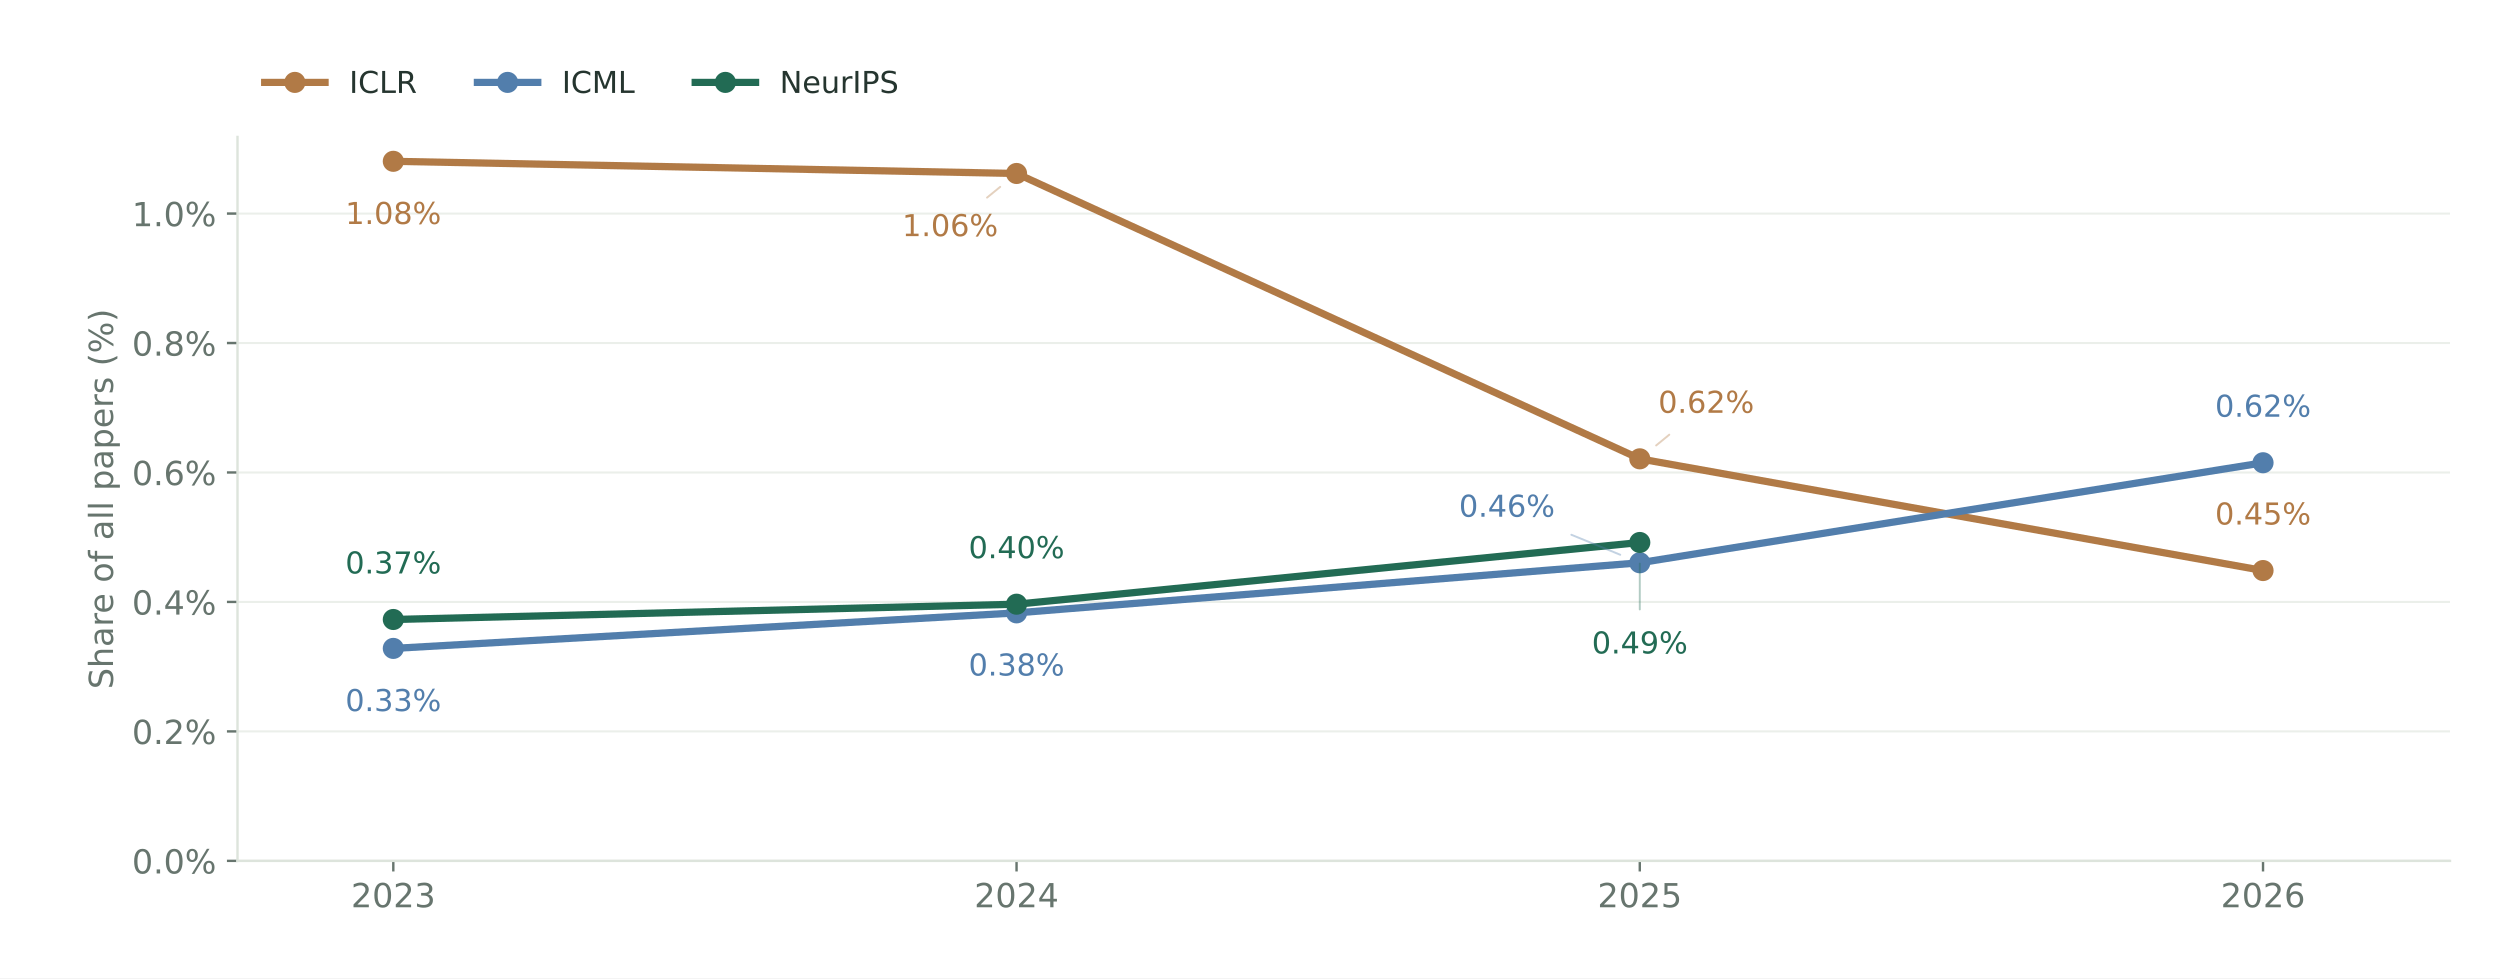
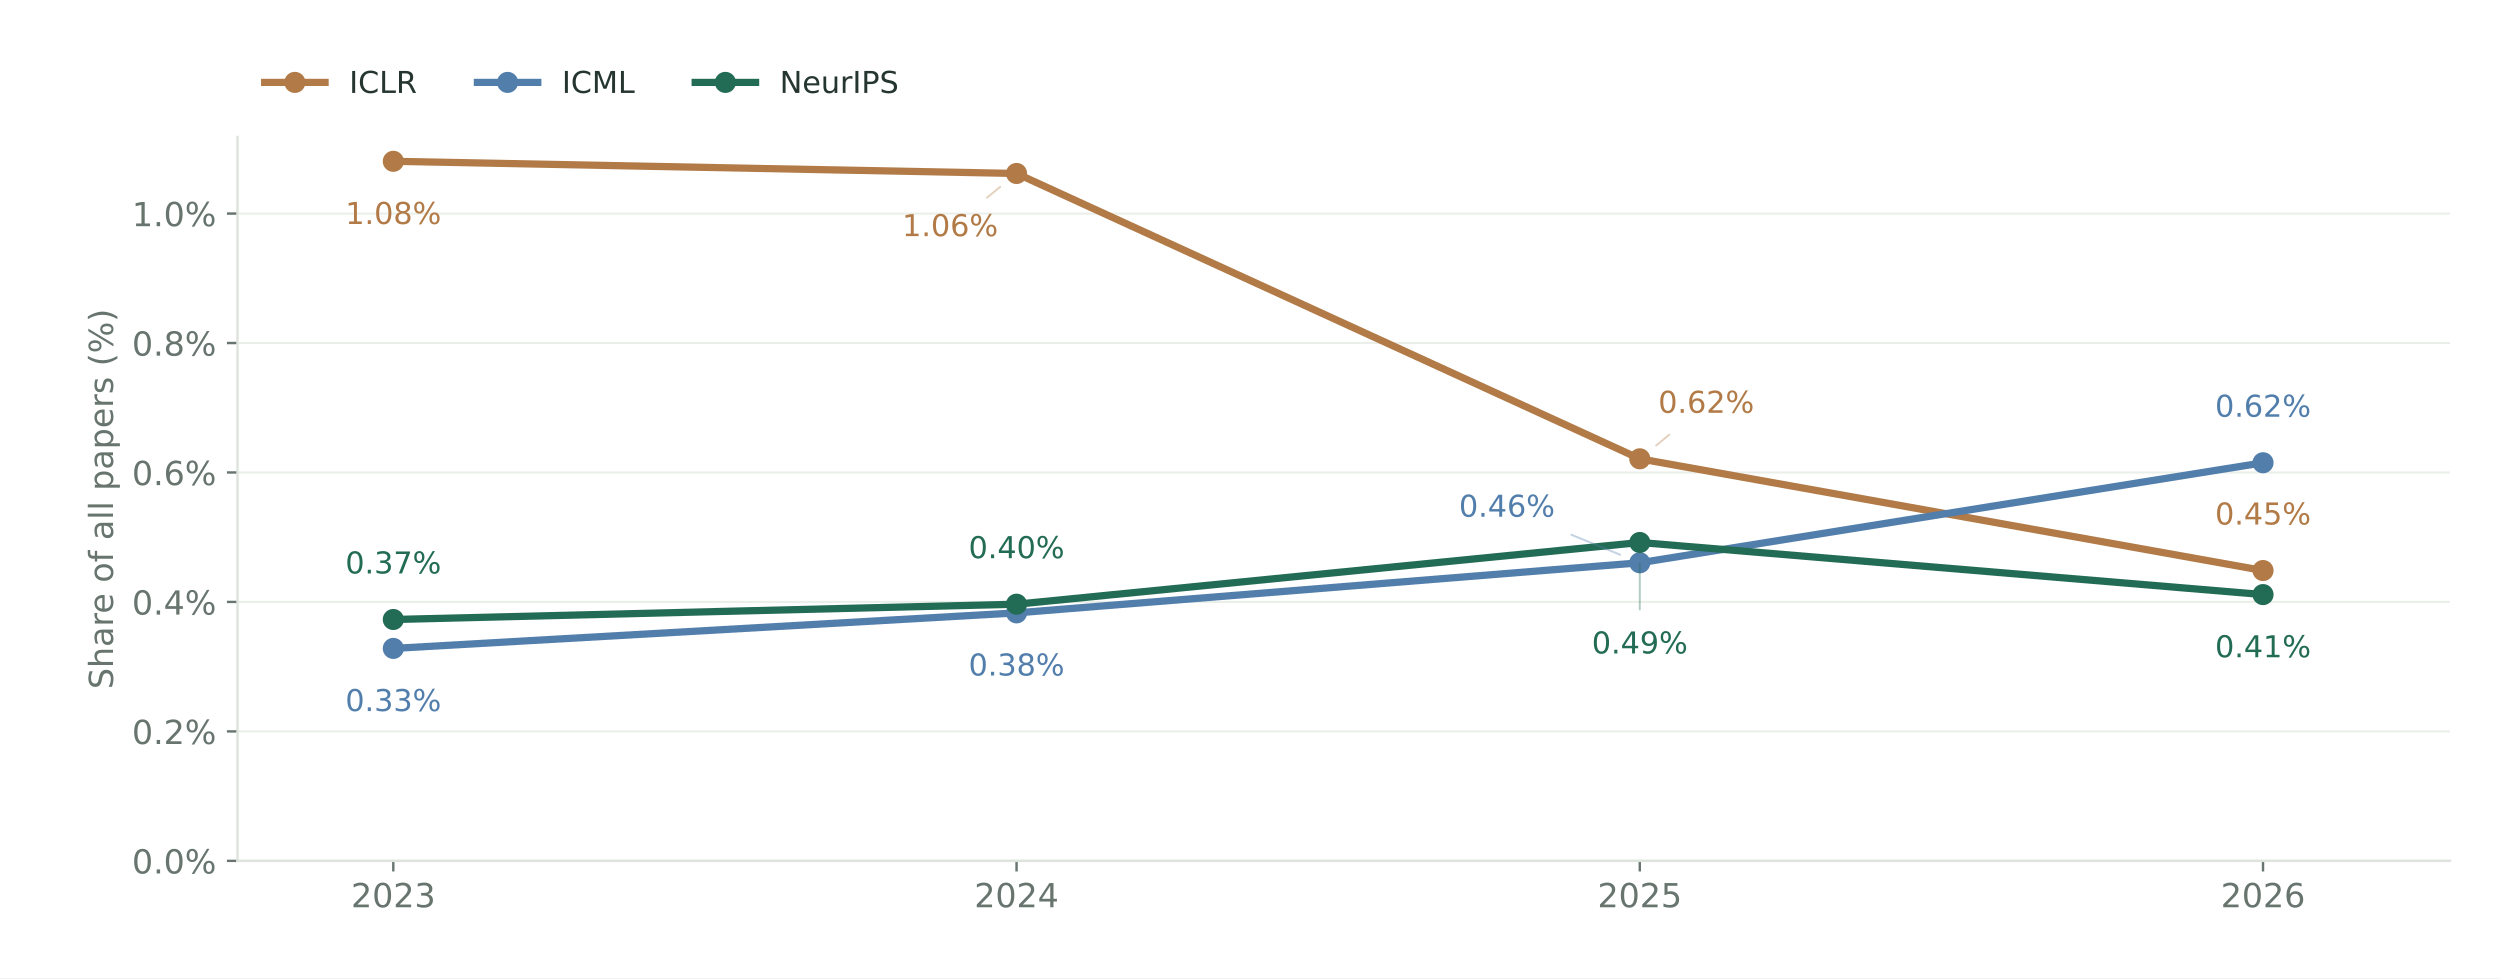
<svg xmlns="http://www.w3.org/2000/svg" xmlns:xlink="http://www.w3.org/1999/xlink" width="828pt" height="324pt" viewBox="0 0 828 324" version="1.1">
  <defs>
    <style type="text/css">*{stroke-linejoin: round; stroke-linecap: butt}</style>
  </defs>
  <g id="figure_1">
    <g id="patch_1">
      <path d="M 0 324  L 828 324  L 828 0  L 0 0  z " style="fill: #ffffff" />
    </g>
    <g id="axes_1">
      <g id="patch_2">
        <path d="M 78.66 285.12  L 811.44 285.12  L 811.44 45.36  L 78.66 45.36  z " style="fill: #ffffff" />
      </g>
      <g id="matplotlib.axis_1">
        <g id="xtick_1">
          <g id="line2d_1">
            <defs>
-               <path id="mcac027c1b2" d="M 0 0  L 0 3.5  " style="stroke: #67756e; stroke-width: 0.8" />
+               <path id="m067f025fe0" d="M 0 0  L 0 3.5  " style="stroke: #67756e; stroke-width: 0.8" />
            </defs>
            <g>
-               <use xlink:href="#mcac027c1b2" x="130.264" y="285.12" style="fill: #67756e; stroke: #67756e; stroke-width: 0.8" />
+               <use xlink:href="#m067f025fe0" x="130.264" y="285.12" style="fill: #67756e; stroke: #67756e; stroke-width: 0.8" />
            </g>
          </g>
          <g id="text_1">
            <text style="font-size: 11px; font-family: 'DejaVu Sans'; text-anchor: middle; fill: #67756e" x="130.264" y="300.478" transform="rotate(-0 130.2642 300.4783)">2023</text>
          </g>
        </g>
        <g id="xtick_2">
          <g id="line2d_2">
            <g>
-               <use xlink:href="#mcac027c1b2" x="336.681" y="285.12" style="fill: #67756e; stroke: #67756e; stroke-width: 0.8" />
+               <use xlink:href="#m067f025fe0" x="336.681" y="285.12" style="fill: #67756e; stroke: #67756e; stroke-width: 0.8" />
            </g>
          </g>
          <g id="text_2">
            <text style="font-size: 11px; font-family: 'DejaVu Sans'; text-anchor: middle; fill: #67756e" x="336.681" y="300.478" transform="rotate(-0 336.6811 300.4783)">2024</text>
          </g>
        </g>
        <g id="xtick_3">
          <g id="line2d_3">
            <g>
-               <use xlink:href="#mcac027c1b2" x="543.098" y="285.12" style="fill: #67756e; stroke: #67756e; stroke-width: 0.8" />
+               <use xlink:href="#m067f025fe0" x="543.098" y="285.12" style="fill: #67756e; stroke: #67756e; stroke-width: 0.8" />
            </g>
          </g>
          <g id="text_3">
            <text style="font-size: 11px; font-family: 'DejaVu Sans'; text-anchor: middle; fill: #67756e" x="543.098" y="300.478" transform="rotate(-0 543.098 300.4783)">2025</text>
          </g>
        </g>
        <g id="xtick_4">
          <g id="line2d_4">
            <g>
-               <use xlink:href="#mcac027c1b2" x="749.515" y="285.12" style="fill: #67756e; stroke: #67756e; stroke-width: 0.8" />
+               <use xlink:href="#m067f025fe0" x="749.515" y="285.12" style="fill: #67756e; stroke: #67756e; stroke-width: 0.8" />
            </g>
          </g>
          <g id="text_4">
            <text style="font-size: 11px; font-family: 'DejaVu Sans'; text-anchor: middle; fill: #67756e" x="749.515" y="300.478" transform="rotate(-0 749.5149 300.4783)">2026</text>
          </g>
        </g>
      </g>
      <g id="matplotlib.axis_2">
        <g id="ytick_1">
          <g id="line2d_5">
-             <path d="M 78.66 285.12  L 811.44 285.12  " clip-path="url(#peefa925d04)" style="fill: none; stroke: #dde4dc; stroke-opacity: 0.6; stroke-width: 0.7; stroke-linecap: square" />
+             <path d="M 78.66 285.12  L 811.44 285.12  " clip-path="url(#p5e66fd5a56)" style="fill: none; stroke: #dde4dc; stroke-opacity: 0.6; stroke-width: 0.7; stroke-linecap: square" />
          </g>
          <g id="line2d_6">
            <defs>
-               <path id="m4bea832227" d="M 0 0  L -3.5 0  " style="stroke: #67756e; stroke-width: 0.8" />
+               <path id="mefeec84d76" d="M 0 0  L -3.5 0  " style="stroke: #67756e; stroke-width: 0.8" />
            </defs>
            <g>
-               <use xlink:href="#m4bea832227" x="78.66" y="285.12" style="fill: #67756e; stroke: #67756e; stroke-width: 0.8" />
+               <use xlink:href="#mefeec84d76" x="78.66" y="285.12" style="fill: #67756e; stroke: #67756e; stroke-width: 0.8" />
            </g>
          </g>
          <g id="text_5">
            <text style="font-size: 11px; font-family: 'DejaVu Sans'; text-anchor: end; fill: #67756e" x="71.66" y="289.299" transform="rotate(-0 71.66 289.2991)">0.0%</text>
          </g>
        </g>
        <g id="ytick_2">
          <g id="line2d_7">
-             <path d="M 78.66 242.243  L 811.44 242.243  " clip-path="url(#peefa925d04)" style="fill: none; stroke: #dde4dc; stroke-opacity: 0.6; stroke-width: 0.7; stroke-linecap: square" />
+             <path d="M 78.66 242.243  L 811.44 242.243  " clip-path="url(#p5e66fd5a56)" style="fill: none; stroke: #dde4dc; stroke-opacity: 0.6; stroke-width: 0.7; stroke-linecap: square" />
          </g>
          <g id="line2d_8">
            <g>
-               <use xlink:href="#m4bea832227" x="78.66" y="242.243" style="fill: #67756e; stroke: #67756e; stroke-width: 0.8" />
+               <use xlink:href="#mefeec84d76" x="78.66" y="242.243" style="fill: #67756e; stroke: #67756e; stroke-width: 0.8" />
            </g>
          </g>
          <g id="text_6">
            <text style="font-size: 11px; font-family: 'DejaVu Sans'; text-anchor: end; fill: #67756e" x="71.66" y="246.422" transform="rotate(-0 71.66 246.4222)">0.2%</text>
          </g>
        </g>
        <g id="ytick_3">
          <g id="line2d_9">
-             <path d="M 78.66 199.366  L 811.44 199.366  " clip-path="url(#peefa925d04)" style="fill: none; stroke: #dde4dc; stroke-opacity: 0.6; stroke-width: 0.7; stroke-linecap: square" />
+             <path d="M 78.66 199.366  L 811.44 199.366  " clip-path="url(#p5e66fd5a56)" style="fill: none; stroke: #dde4dc; stroke-opacity: 0.6; stroke-width: 0.7; stroke-linecap: square" />
          </g>
          <g id="line2d_10">
            <g>
-               <use xlink:href="#m4bea832227" x="78.66" y="199.366" style="fill: #67756e; stroke: #67756e; stroke-width: 0.8" />
+               <use xlink:href="#mefeec84d76" x="78.66" y="199.366" style="fill: #67756e; stroke: #67756e; stroke-width: 0.8" />
            </g>
          </g>
          <g id="text_7">
            <text style="font-size: 11px; font-family: 'DejaVu Sans'; text-anchor: end; fill: #67756e" x="71.66" y="203.545" transform="rotate(-0 71.66 203.5452)">0.4%</text>
          </g>
        </g>
        <g id="ytick_4">
          <g id="line2d_11">
-             <path d="M 78.66 156.489  L 811.44 156.489  " clip-path="url(#peefa925d04)" style="fill: none; stroke: #dde4dc; stroke-opacity: 0.6; stroke-width: 0.7; stroke-linecap: square" />
+             <path d="M 78.66 156.489  L 811.44 156.489  " clip-path="url(#p5e66fd5a56)" style="fill: none; stroke: #dde4dc; stroke-opacity: 0.6; stroke-width: 0.7; stroke-linecap: square" />
          </g>
          <g id="line2d_12">
            <g>
-               <use xlink:href="#m4bea832227" x="78.66" y="156.489" style="fill: #67756e; stroke: #67756e; stroke-width: 0.8" />
+               <use xlink:href="#mefeec84d76" x="78.66" y="156.489" style="fill: #67756e; stroke: #67756e; stroke-width: 0.8" />
            </g>
          </g>
          <g id="text_8">
            <text style="font-size: 11px; font-family: 'DejaVu Sans'; text-anchor: end; fill: #67756e" x="71.66" y="160.668" transform="rotate(-0 71.66 160.6683)">0.6%</text>
          </g>
        </g>
        <g id="ytick_5">
          <g id="line2d_13">
-             <path d="M 78.66 113.612  L 811.44 113.612  " clip-path="url(#peefa925d04)" style="fill: none; stroke: #dde4dc; stroke-opacity: 0.6; stroke-width: 0.7; stroke-linecap: square" />
+             <path d="M 78.66 113.612  L 811.44 113.612  " clip-path="url(#p5e66fd5a56)" style="fill: none; stroke: #dde4dc; stroke-opacity: 0.6; stroke-width: 0.7; stroke-linecap: square" />
          </g>
          <g id="line2d_14">
            <g>
-               <use xlink:href="#m4bea832227" x="78.66" y="113.612" style="fill: #67756e; stroke: #67756e; stroke-width: 0.8" />
+               <use xlink:href="#mefeec84d76" x="78.66" y="113.612" style="fill: #67756e; stroke: #67756e; stroke-width: 0.8" />
            </g>
          </g>
          <g id="text_9">
            <text style="font-size: 11px; font-family: 'DejaVu Sans'; text-anchor: end; fill: #67756e" x="71.66" y="117.791" transform="rotate(-0 71.66 117.7913)">0.8%</text>
          </g>
        </g>
        <g id="ytick_6">
          <g id="line2d_15">
-             <path d="M 78.66 70.735  L 811.44 70.735  " clip-path="url(#peefa925d04)" style="fill: none; stroke: #dde4dc; stroke-opacity: 0.6; stroke-width: 0.7; stroke-linecap: square" />
+             <path d="M 78.66 70.735  L 811.44 70.735  " clip-path="url(#p5e66fd5a56)" style="fill: none; stroke: #dde4dc; stroke-opacity: 0.6; stroke-width: 0.7; stroke-linecap: square" />
          </g>
          <g id="line2d_16">
            <g>
-               <use xlink:href="#m4bea832227" x="78.66" y="70.735" style="fill: #67756e; stroke: #67756e; stroke-width: 0.8" />
+               <use xlink:href="#mefeec84d76" x="78.66" y="70.735" style="fill: #67756e; stroke: #67756e; stroke-width: 0.8" />
            </g>
          </g>
          <g id="text_10">
            <text style="font-size: 11px; font-family: 'DejaVu Sans'; text-anchor: end; fill: #67756e" x="71.66" y="74.914" transform="rotate(-0 71.66 74.91435)">1.0%</text>
          </g>
        </g>
        <g id="text_11">
          <text style="font-size: 11px; font-family: 'DejaVu Sans'; text-anchor: middle; fill: #67756e" x="37.427" y="165.24" transform="rotate(-90 37.42719 165.24)">Share of all papers (%)</text>
        </g>
      </g>
      <g id="line2d_17">
-         <path d="M 130.264 53.426  L 336.681 57.455  L 543.098 151.962  L 749.515 188.965  " clip-path="url(#peefa925d04)" style="fill: none; stroke: #b17a46; stroke-width: 2.4; stroke-linecap: square" />
+         <path d="M 130.264 53.426  L 336.681 57.455  L 543.098 151.962  L 749.515 188.965  " clip-path="url(#p5e66fd5a56)" style="fill: none; stroke: #b17a46; stroke-width: 2.4; stroke-linecap: square" />
        <defs>
-           <path id="m2b02568764" d="M 0 3  C 0.796 3 1.559 2.684 2.121 2.121  C 2.684 1.559 3 0.796 3 0  C 3 -0.796 2.684 -1.559 2.121 -2.121  C 1.559 -2.684 0.796 -3 0 -3  C -0.796 -3 -1.559 -2.684 -2.121 -2.121  C -2.684 -1.559 -3 -0.796 -3 0  C -3 0.796 -2.684 1.559 -2.121 2.121  C -1.559 2.684 -0.796 3 0 3  z " style="stroke: #b17a46" />
+           <path id="m6035147fb8" d="M 0 3  C 0.796 3 1.559 2.684 2.121 2.121  C 2.684 1.559 3 0.796 3 0  C 3 -0.796 2.684 -1.559 2.121 -2.121  C 1.559 -2.684 0.796 -3 0 -3  C -0.796 -3 -1.559 -2.684 -2.121 -2.121  C -2.684 -1.559 -3 -0.796 -3 0  C -3 0.796 -2.684 1.559 -2.121 2.121  C -1.559 2.684 -0.796 3 0 3  z " style="stroke: #b17a46" />
        </defs>
-         <g clip-path="url(#peefa925d04)">
-           <use xlink:href="#m2b02568764" x="130.264" y="53.426" style="fill: #b17a46; stroke: #b17a46" />
-           <use xlink:href="#m2b02568764" x="336.681" y="57.455" style="fill: #b17a46; stroke: #b17a46" />
-           <use xlink:href="#m2b02568764" x="543.098" y="151.962" style="fill: #b17a46; stroke: #b17a46" />
-           <use xlink:href="#m2b02568764" x="749.515" y="188.965" style="fill: #b17a46; stroke: #b17a46" />
+         <g clip-path="url(#p5e66fd5a56)">
+           <use xlink:href="#m6035147fb8" x="130.264" y="53.426" style="fill: #b17a46; stroke: #b17a46" />
+           <use xlink:href="#m6035147fb8" x="336.681" y="57.455" style="fill: #b17a46; stroke: #b17a46" />
+           <use xlink:href="#m6035147fb8" x="543.098" y="151.962" style="fill: #b17a46; stroke: #b17a46" />
+           <use xlink:href="#m6035147fb8" x="749.515" y="188.965" style="fill: #b17a46; stroke: #b17a46" />
        </g>
      </g>
      <g id="line2d_18">
-         <path d="M 130.264 214.753  L 336.681 202.98  L 543.098 186.386  L 749.515 153.264  " clip-path="url(#peefa925d04)" style="fill: none; stroke: #527eac; stroke-width: 2.4; stroke-linecap: square" />
+         <path d="M 130.264 214.753  L 336.681 202.98  L 543.098 186.386  L 749.515 153.264  " clip-path="url(#p5e66fd5a56)" style="fill: none; stroke: #527eac; stroke-width: 2.4; stroke-linecap: square" />
        <defs>
-           <path id="mc1bf985ebb" d="M 0 3  C 0.796 3 1.559 2.684 2.121 2.121  C 2.684 1.559 3 0.796 3 0  C 3 -0.796 2.684 -1.559 2.121 -2.121  C 1.559 -2.684 0.796 -3 0 -3  C -0.796 -3 -1.559 -2.684 -2.121 -2.121  C -2.684 -1.559 -3 -0.796 -3 0  C -3 0.796 -2.684 1.559 -2.121 2.121  C -1.559 2.684 -0.796 3 0 3  z " style="stroke: #527eac" />
+           <path id="m1dec75e3b2" d="M 0 3  C 0.796 3 1.559 2.684 2.121 2.121  C 2.684 1.559 3 0.796 3 0  C 3 -0.796 2.684 -1.559 2.121 -2.121  C 1.559 -2.684 0.796 -3 0 -3  C -0.796 -3 -1.559 -2.684 -2.121 -2.121  C -2.684 -1.559 -3 -0.796 -3 0  C -3 0.796 -2.684 1.559 -2.121 2.121  C -1.559 2.684 -0.796 3 0 3  z " style="stroke: #527eac" />
        </defs>
-         <g clip-path="url(#peefa925d04)">
-           <use xlink:href="#mc1bf985ebb" x="130.264" y="214.753" style="fill: #527eac; stroke: #527eac" />
-           <use xlink:href="#mc1bf985ebb" x="336.681" y="202.98" style="fill: #527eac; stroke: #527eac" />
-           <use xlink:href="#mc1bf985ebb" x="543.098" y="186.386" style="fill: #527eac; stroke: #527eac" />
-           <use xlink:href="#mc1bf985ebb" x="749.515" y="153.264" style="fill: #527eac; stroke: #527eac" />
+         <g clip-path="url(#p5e66fd5a56)">
+           <use xlink:href="#m1dec75e3b2" x="130.264" y="214.753" style="fill: #527eac; stroke: #527eac" />
+           <use xlink:href="#m1dec75e3b2" x="336.681" y="202.98" style="fill: #527eac; stroke: #527eac" />
+           <use xlink:href="#m1dec75e3b2" x="543.098" y="186.386" style="fill: #527eac; stroke: #527eac" />
+           <use xlink:href="#m1dec75e3b2" x="749.515" y="153.264" style="fill: #527eac; stroke: #527eac" />
        </g>
      </g>
      <g id="line2d_19">
-         <path d="M 130.264 205.175  L 336.681 200.11  L 543.098 179.672  " clip-path="url(#peefa925d04)" style="fill: none; stroke: #226b54; stroke-width: 2.4; stroke-linecap: square" />
+         <path d="M 130.264 205.175  L 336.681 200.11  L 543.098 179.672  L 749.515 196.929  " clip-path="url(#p5e66fd5a56)" style="fill: none; stroke: #226b54; stroke-width: 2.4; stroke-linecap: square" />
        <defs>
-           <path id="m969c39ee21" d="M 0 3  C 0.796 3 1.559 2.684 2.121 2.121  C 2.684 1.559 3 0.796 3 0  C 3 -0.796 2.684 -1.559 2.121 -2.121  C 1.559 -2.684 0.796 -3 0 -3  C -0.796 -3 -1.559 -2.684 -2.121 -2.121  C -2.684 -1.559 -3 -0.796 -3 0  C -3 0.796 -2.684 1.559 -2.121 2.121  C -1.559 2.684 -0.796 3 0 3  z " style="stroke: #226b54" />
+           <path id="m8ea4735918" d="M 0 3  C 0.796 3 1.559 2.684 2.121 2.121  C 2.684 1.559 3 0.796 3 0  C 3 -0.796 2.684 -1.559 2.121 -2.121  C 1.559 -2.684 0.796 -3 0 -3  C -0.796 -3 -1.559 -2.684 -2.121 -2.121  C -2.684 -1.559 -3 -0.796 -3 0  C -3 0.796 -2.684 1.559 -2.121 2.121  C -1.559 2.684 -0.796 3 0 3  z " style="stroke: #226b54" />
        </defs>
-         <g clip-path="url(#peefa925d04)">
-           <use xlink:href="#m969c39ee21" x="130.264" y="205.175" style="fill: #226b54; stroke: #226b54" />
-           <use xlink:href="#m969c39ee21" x="336.681" y="200.11" style="fill: #226b54; stroke: #226b54" />
-           <use xlink:href="#m969c39ee21" x="543.098" y="179.672" style="fill: #226b54; stroke: #226b54" />
+         <g clip-path="url(#p5e66fd5a56)">
+           <use xlink:href="#m8ea4735918" x="130.264" y="205.175" style="fill: #226b54; stroke: #226b54" />
+           <use xlink:href="#m8ea4735918" x="336.681" y="200.11" style="fill: #226b54; stroke: #226b54" />
+           <use xlink:href="#m8ea4735918" x="543.098" y="179.672" style="fill: #226b54; stroke: #226b54" />
+           <use xlink:href="#m8ea4735918" x="749.515" y="196.929" style="fill: #226b54; stroke: #226b54" />
        </g>
      </g>
      <g id="patch_3">
        <path d="M 78.66 285.12  L 78.66 45.36  " style="fill: none; stroke: #dde4dc; stroke-width: 0.8; stroke-linejoin: miter; stroke-linecap: square" />
      </g>
      <g id="patch_4">
        <path d="M 78.66 285.12  L 811.44 285.12  " style="fill: none; stroke: #dde4dc; stroke-width: 0.8; stroke-linejoin: miter; stroke-linecap: square" />
      </g>
      <g id="text_12">
        <text style="font-size: 10px; font-family: 'DejaVu Sans'; text-anchor: middle; fill: #b17a46" x="130.264" y="74.186" transform="rotate(-0 130.2642 74.18571)">1.08%</text>
      </g>
      <g id="text_13">
        <text style="font-size: 10px; font-family: 'DejaVu Sans'; text-anchor: middle; fill: #226b54" x="130.264" y="189.935" transform="rotate(-0 130.2642 189.9348)">0.37%</text>
      </g>
      <g id="text_14">
        <text style="font-size: 10px; font-family: 'DejaVu Sans'; text-anchor: middle; fill: #527eac" x="130.264" y="235.512" transform="rotate(-0 130.2642 235.5124)">0.33%</text>
      </g>
      <g id="patch_5">
        <path d="M 326.914 65.446  Q 329.088 63.668 331.261 61.889  " style="fill: none; opacity: 0.35; stroke: #b17a46; stroke-width: 0.65; stroke-linecap: round" />
      </g>
      <g id="text_15">
        <text style="font-size: 10px; font-family: 'DejaVu Sans'; text-anchor: middle; fill: #b17a46" x="314.681" y="78.214" transform="rotate(-0 314.6811 78.21412)">1.06%</text>
      </g>
      <g id="text_16">
        <text style="font-size: 10px; font-family: 'DejaVu Sans'; text-anchor: middle; fill: #226b54" x="336.681" y="184.869" transform="rotate(-0 336.6811 184.8693)">0.40%</text>
      </g>
      <g id="text_17">
        <text style="font-size: 10px; font-family: 'DejaVu Sans'; text-anchor: middle; fill: #527eac" x="336.681" y="223.74" transform="rotate(-0 336.6811 223.7396)">0.38%</text>
      </g>
      <g id="patch_6">
        <path d="M 552.865 143.971  Q 550.692 145.749 548.518 147.527  " style="fill: none; opacity: 0.35; stroke: #b17a46; stroke-width: 0.65; stroke-linecap: round" />
      </g>
      <g id="text_18">
        <text style="font-size: 10px; font-family: 'DejaVu Sans'; text-anchor: middle; fill: #b17a46" x="565.098" y="136.721" transform="rotate(-0 565.098 136.7211)">0.62%</text>
      </g>
      <g id="patch_7">
        <path d="M 543.098 201.839  Q 543.098 194.255 543.098 186.672  " style="fill: none; opacity: 0.35; stroke: #226b54; stroke-width: 0.65; stroke-linecap: round" />
      </g>
      <g id="text_19">
        <text style="font-size: 10px; font-family: 'DejaVu Sans'; text-anchor: middle; fill: #226b54" x="543.098" y="216.431" transform="rotate(-0 543.098 216.4309)">0.49%</text>
      </g>
      <g id="patch_8">
        <path d="M 520.441 177.117  Q 528.53 180.426 536.618 183.735  " style="fill: none; opacity: 0.35; stroke: #527eac; stroke-width: 0.65; stroke-linecap: round" />
      </g>
      <g id="text_20">
        <text style="font-size: 10px; font-family: 'DejaVu Sans'; text-anchor: middle; fill: #527eac" x="499.098" y="171.145" transform="rotate(-0 499.098 171.1452)">0.46%</text>
      </g>
      <g id="text_21">
        <text style="font-size: 10px; font-family: 'DejaVu Sans'; text-anchor: middle; fill: #527eac" x="749.515" y="138.023" transform="rotate(-0 749.5149 138.0231)">0.62%</text>
      </g>
      <g id="text_22">
        <text style="font-size: 10px; font-family: 'DejaVu Sans'; text-anchor: middle; fill: #b17a46" x="749.515" y="173.725" transform="rotate(-0 749.5149 173.7247)">0.45%</text>
+       </g>
+       <g id="text_23">
+         <text style="font-size: 10px; font-family: 'DejaVu Sans'; text-anchor: middle; fill: #226b54" x="749.515" y="217.688" transform="rotate(-0 749.5149 217.6882)">0.41%</text>
      </g>
      <g id="legend_1">
        <g id="line2d_20">
          <path d="M 87.66 27.29  L 97.66 27.29  L 107.66 27.29  " style="fill: none; stroke: #b17a46; stroke-width: 2.4; stroke-linecap: square" />
          <g>
-             <use xlink:href="#m2b02568764" x="97.66" y="27.29" style="fill: #b17a46; stroke: #b17a46" />
-           </g>
-         </g>
-         <g id="text_23">
+             <use xlink:href="#m6035147fb8" x="97.66" y="27.29" style="fill: #b17a46; stroke: #b17a46" />
+           </g>
+         </g>
+         <g id="text_24">
          <text style="font-size: 10px; font-family: 'DejaVu Sans'; text-anchor: start; fill: #25352f" x="115.66" y="30.79" transform="rotate(-0 115.66 30.78964)">ICLR</text>
        </g>
        <g id="line2d_21">
          <path d="M 158.113 27.29  L 168.113 27.29  L 178.113 27.29  " style="fill: none; stroke: #527eac; stroke-width: 2.4; stroke-linecap: square" />
          <g>
-             <use xlink:href="#mc1bf985ebb" x="168.113" y="27.29" style="fill: #527eac; stroke: #527eac" />
-           </g>
-         </g>
-         <g id="text_24">
+             <use xlink:href="#m1dec75e3b2" x="168.113" y="27.29" style="fill: #527eac; stroke: #527eac" />
+           </g>
+         </g>
+         <g id="text_25">
          <text style="font-size: 10px; font-family: 'DejaVu Sans'; text-anchor: start; fill: #25352f" x="186.113" y="30.79" transform="rotate(-0 186.1131 30.78964)">ICML</text>
        </g>
        <g id="line2d_22">
          <path d="M 230.246 27.29  L 240.246 27.29  L 250.246 27.29  " style="fill: none; stroke: #226b54; stroke-width: 2.4; stroke-linecap: square" />
          <g>
-             <use xlink:href="#m969c39ee21" x="240.246" y="27.29" style="fill: #226b54; stroke: #226b54" />
-           </g>
-         </g>
-         <g id="text_25">
+             <use xlink:href="#m8ea4735918" x="240.246" y="27.29" style="fill: #226b54; stroke: #226b54" />
+           </g>
+         </g>
+         <g id="text_26">
          <text style="font-size: 10px; font-family: 'DejaVu Sans'; text-anchor: start; fill: #25352f" x="258.246" y="30.79" transform="rotate(-0 258.2459 30.78964)">NeurIPS</text>
        </g>
      </g>
    </g>
  </g>
  <defs>
-     <clipPath id="peefa925d04">
+     <clipPath id="p5e66fd5a56">
      <rect x="78.66" y="45.36" width="732.78" height="239.76" />
    </clipPath>
  </defs>
</svg>
